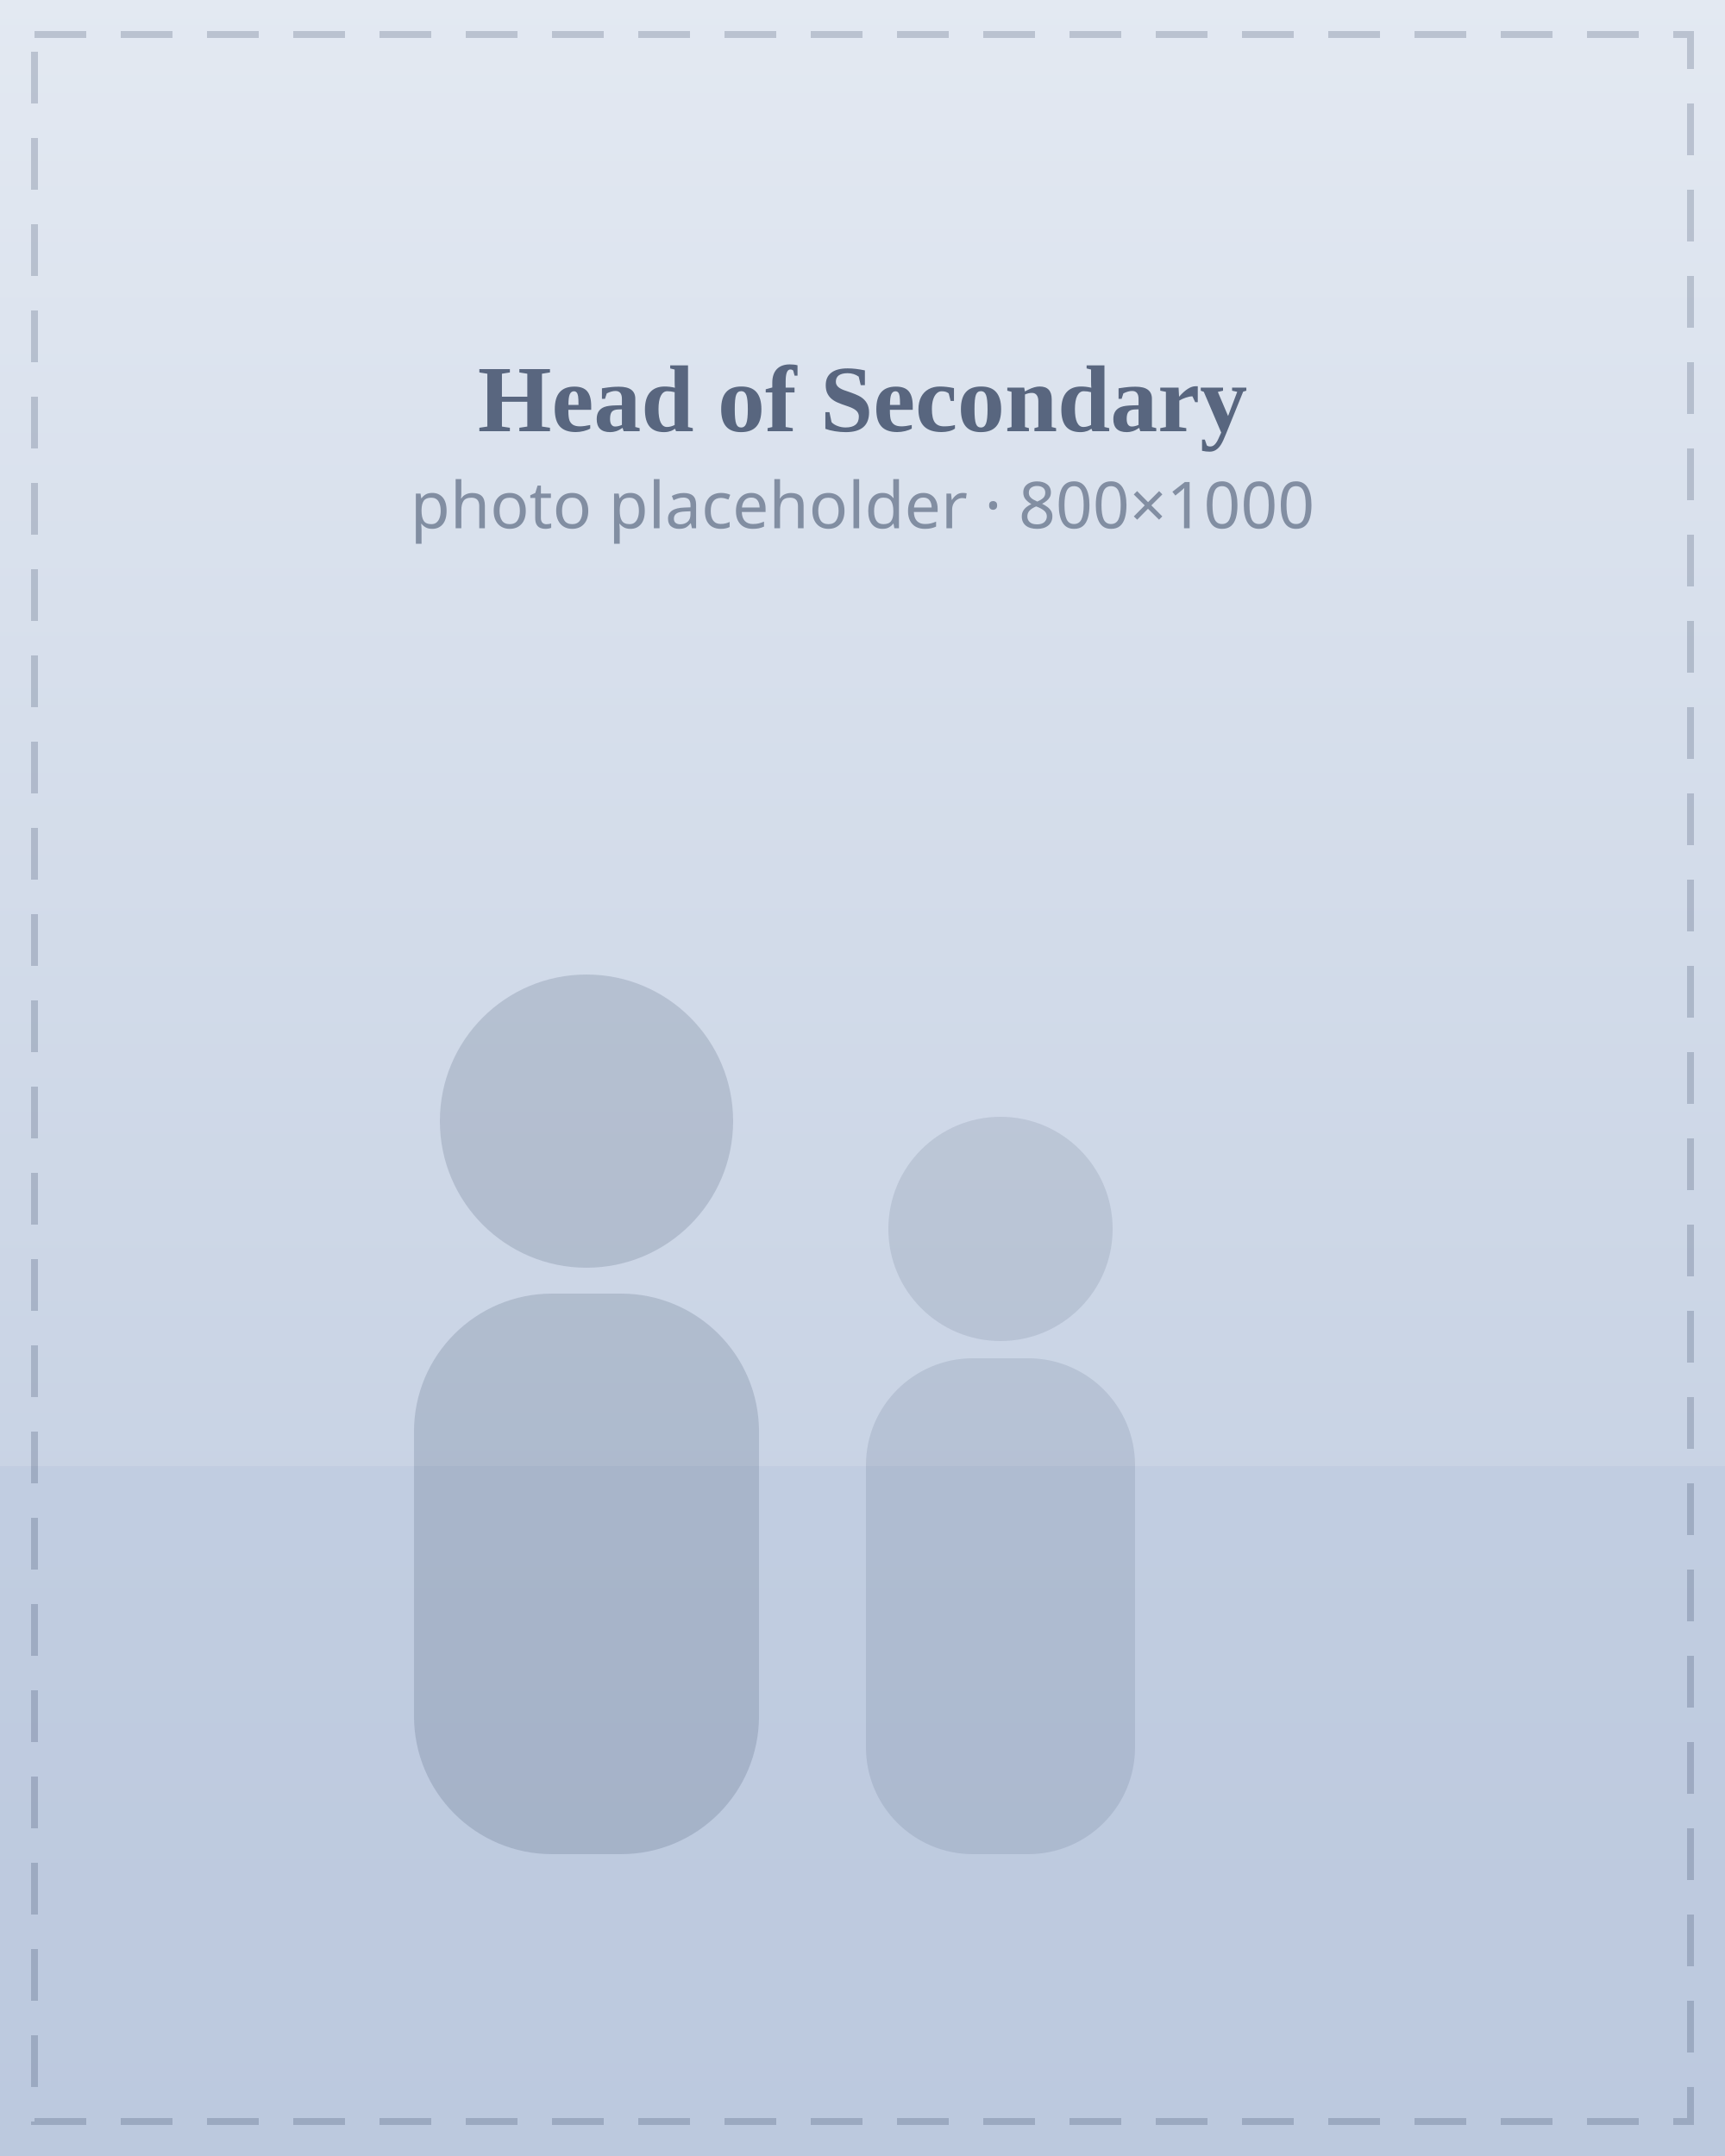
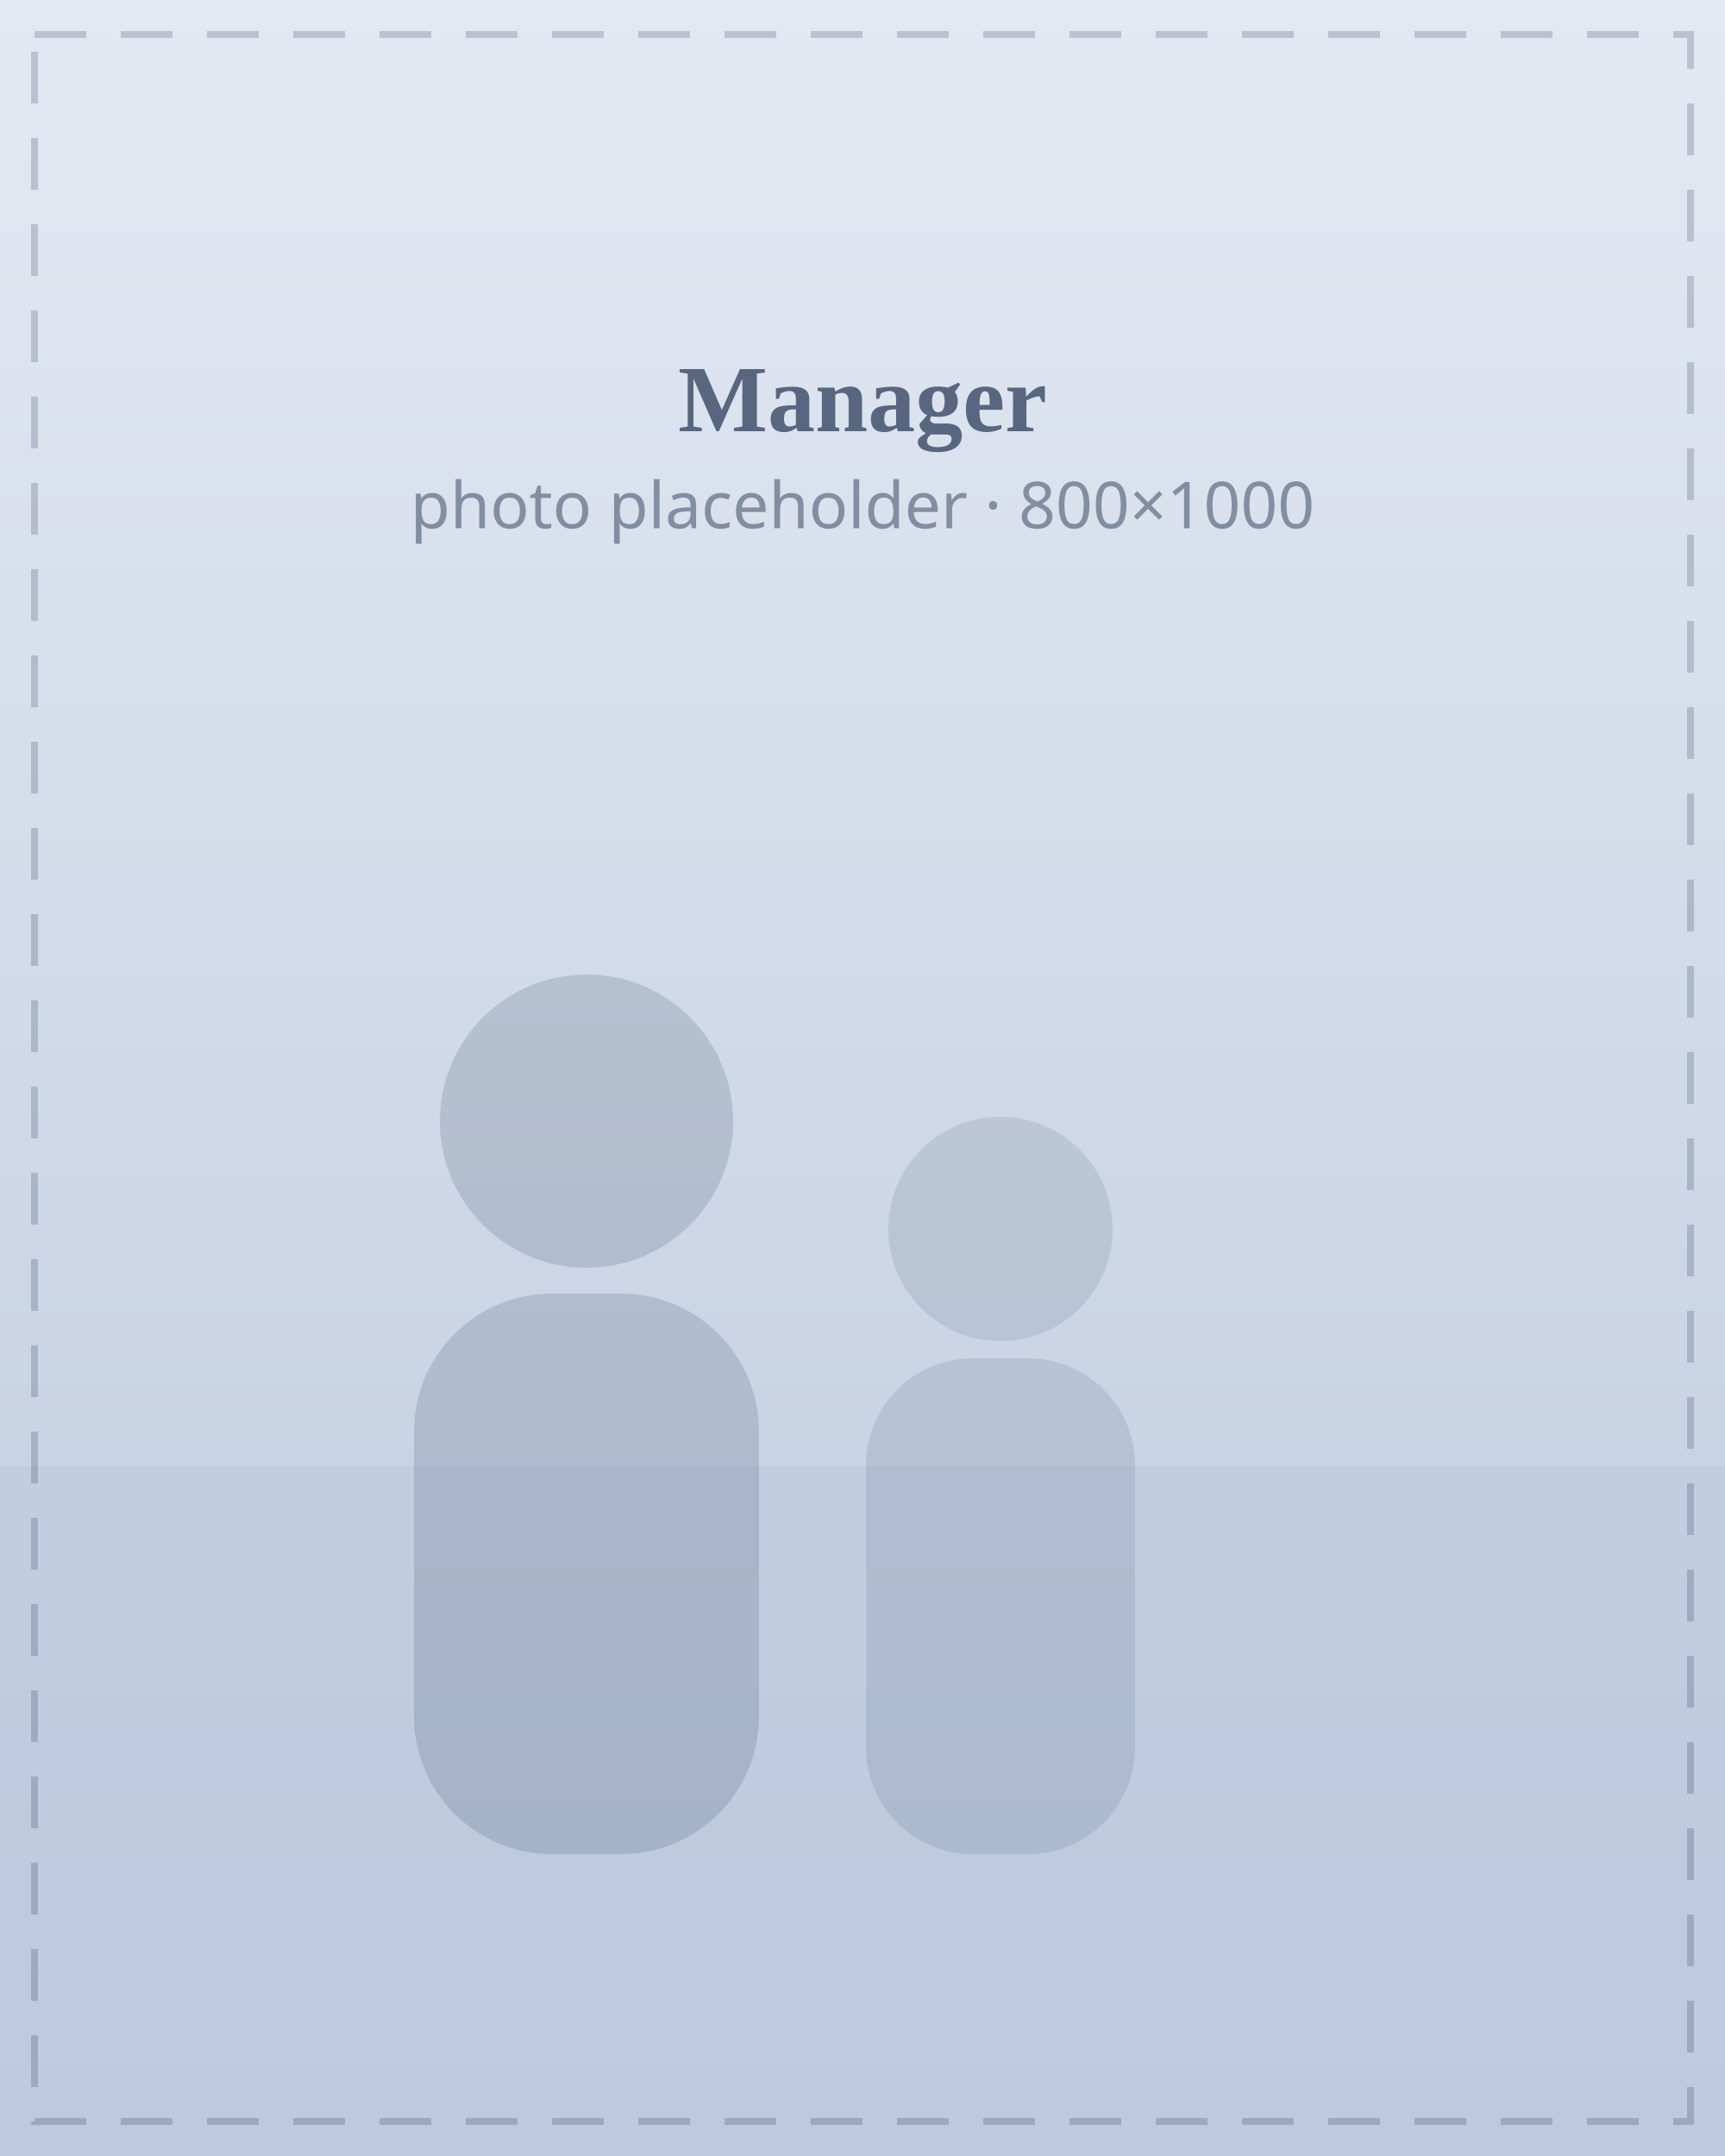
- <svg xmlns="http://www.w3.org/2000/svg" width="800" height="1000" viewBox="0 0 800 1000" role="img" aria-label="Head of Secondary">
+ <svg xmlns="http://www.w3.org/2000/svg" width="800" height="1000" viewBox="0 0 800 1000" role="img" aria-label="Manager">
  <defs>
    <linearGradient id="g" x1="0" y1="0" x2="0" y2="1">
      <stop offset="0%" stop-color="#E3E9F2" />
      <stop offset="100%" stop-color="#BCC9DE" />
    </linearGradient>
  </defs>
  <rect width="800" height="1000" fill="url(#g)" />
  <rect x="0" y="680" width="800" height="320" fill="#BCC9DE" opacity="0.55" />
  <circle cx="272" cy="520" r="68" fill="#081A3A" opacity="0.14" />
  <rect x="192" y="600" width="160" height="260" rx="64" fill="#081A3A" opacity="0.14" />
  <circle cx="464" cy="570" r="52" fill="#081A3A" opacity="0.1" />
  <rect x="401.6" y="630" width="124.8" height="230" rx="49.6" fill="#081A3A" opacity="0.1" />
  <g font-family="Georgia, 'Times New Roman', serif" fill="#081A3A" text-anchor="middle">
-     <text x="400" y="200" font-size="44" font-weight="700" opacity="0.62">Head of Secondary</text>
+     <text x="400" y="200" font-size="44" font-weight="700" opacity="0.62">Manager</text>
    <text x="400" y="245" font-size="30" opacity="0.42" font-family="system-ui, sans-serif">photo placeholder · 800×1000</text>
  </g>
  <rect x="16" y="16" width="768" height="968" fill="none" stroke="#081A3A" stroke-opacity="0.18" stroke-width="3.2" stroke-dasharray="24 16" />
</svg>
